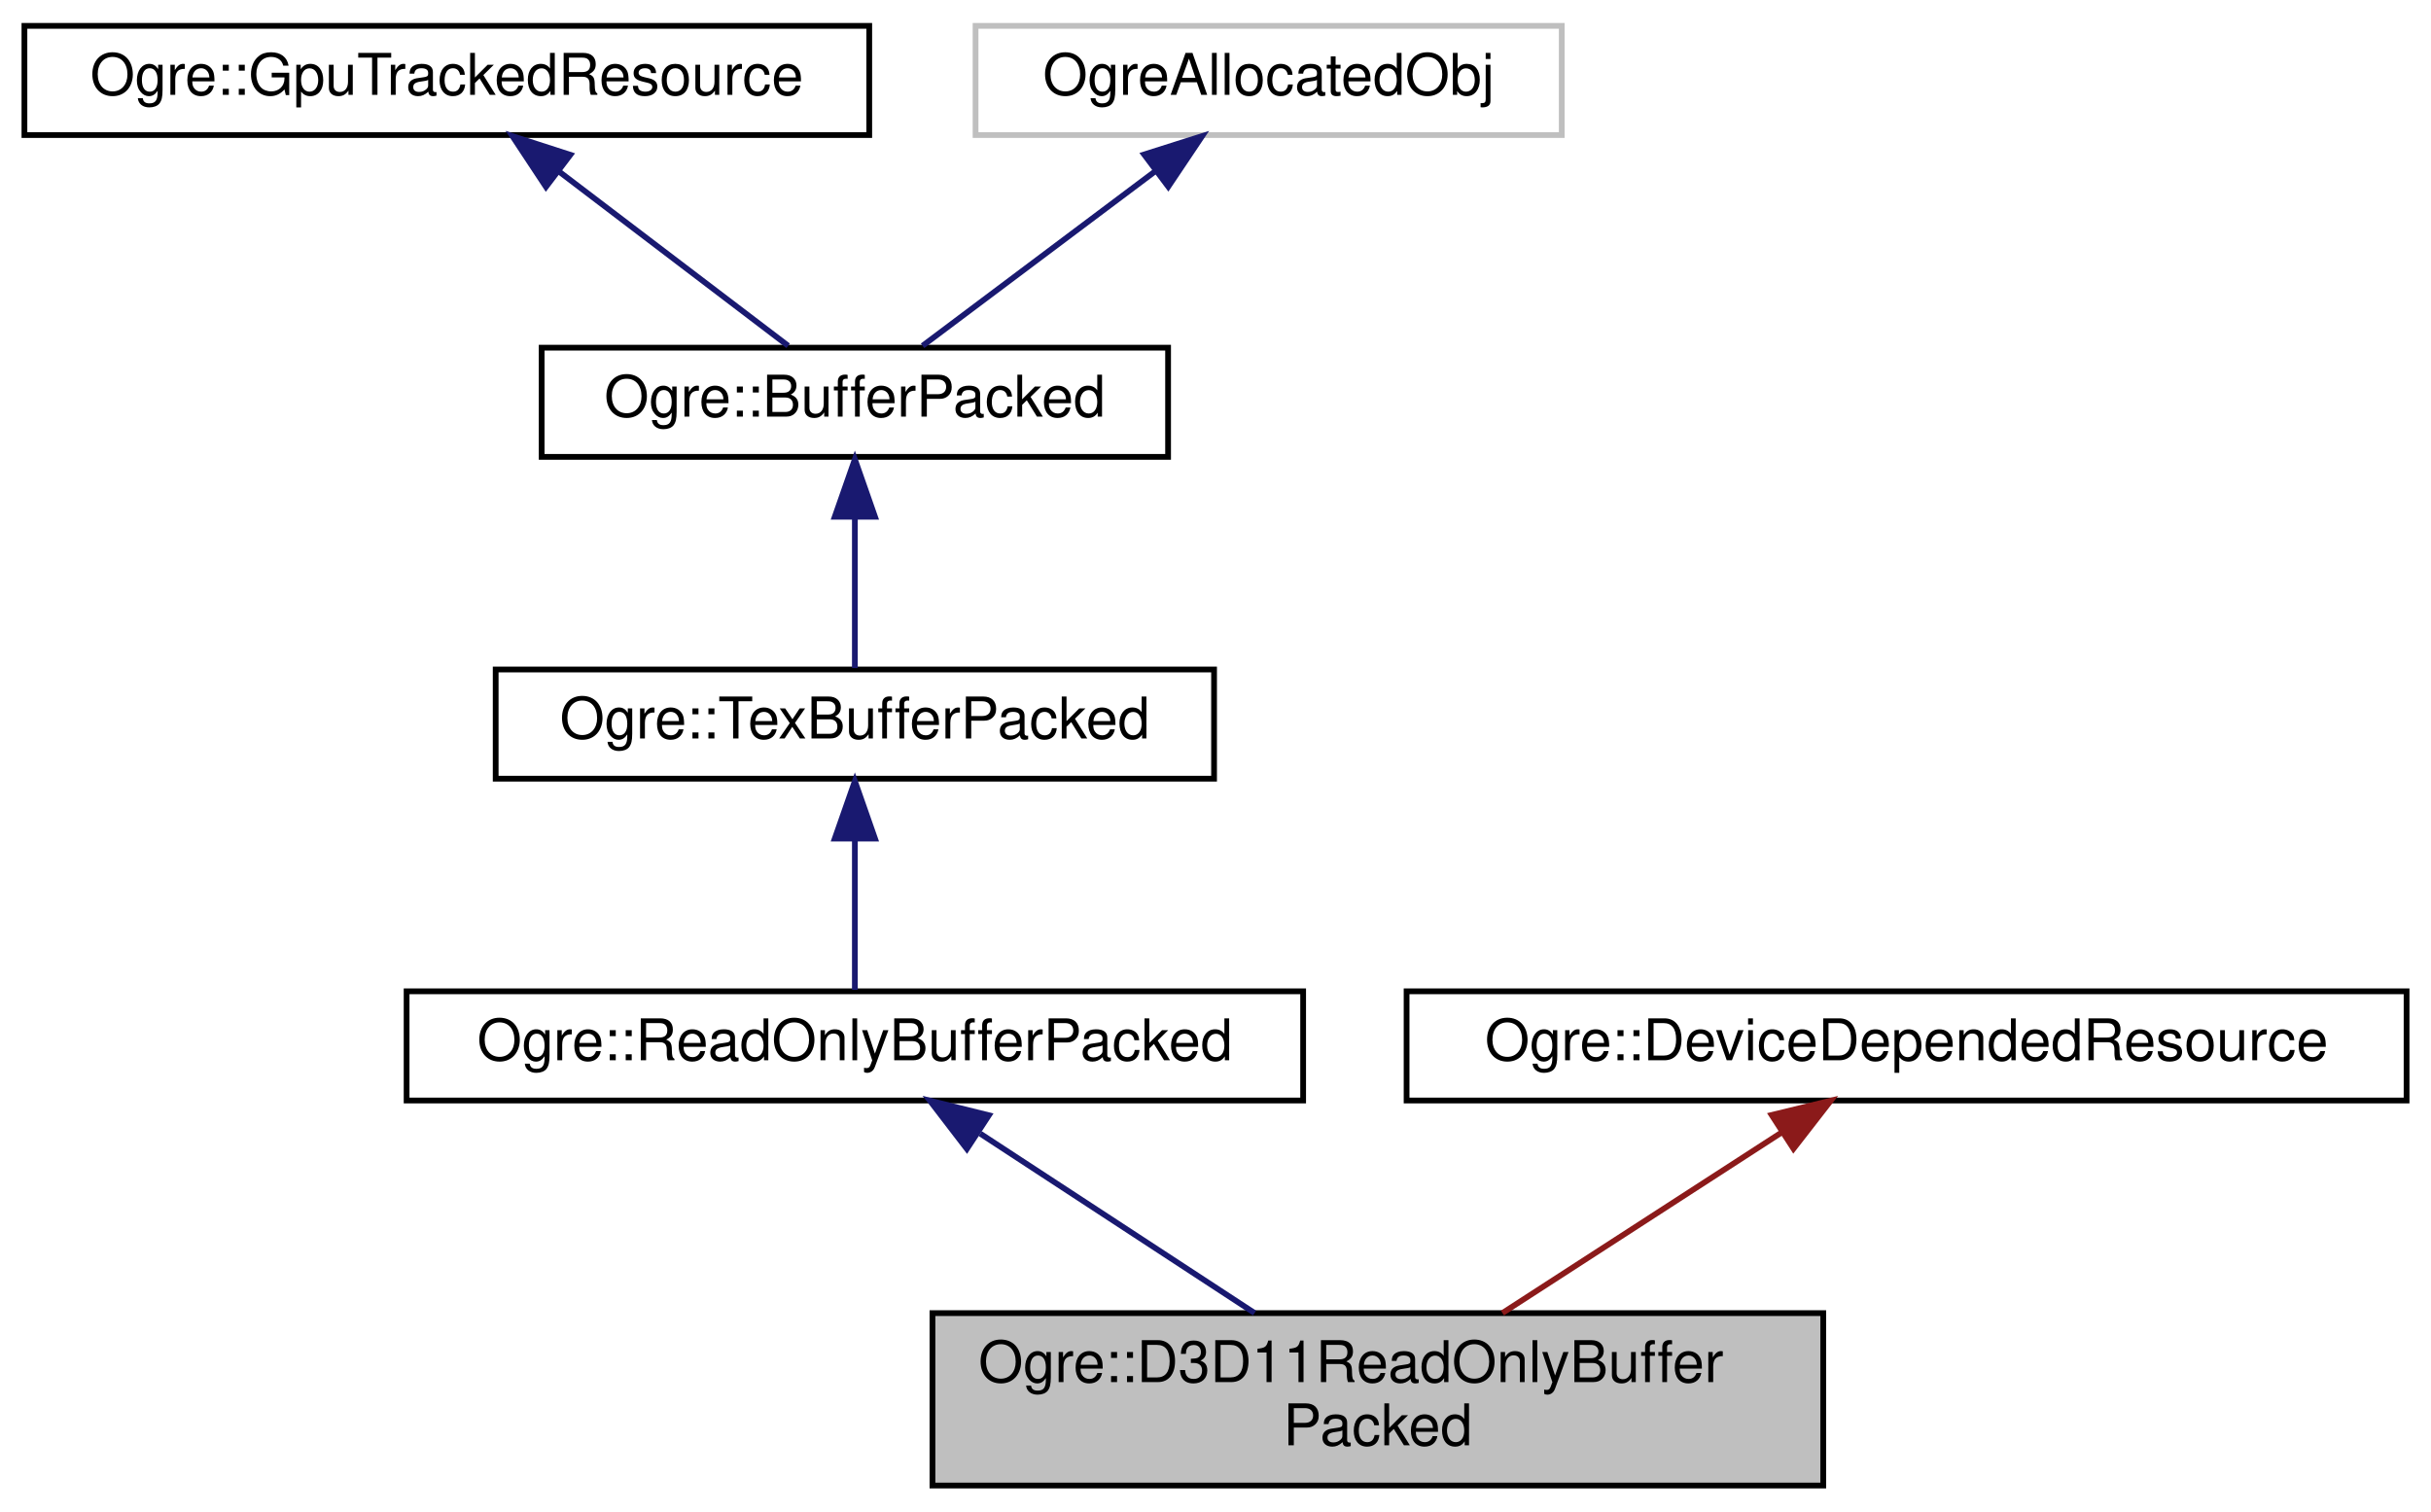
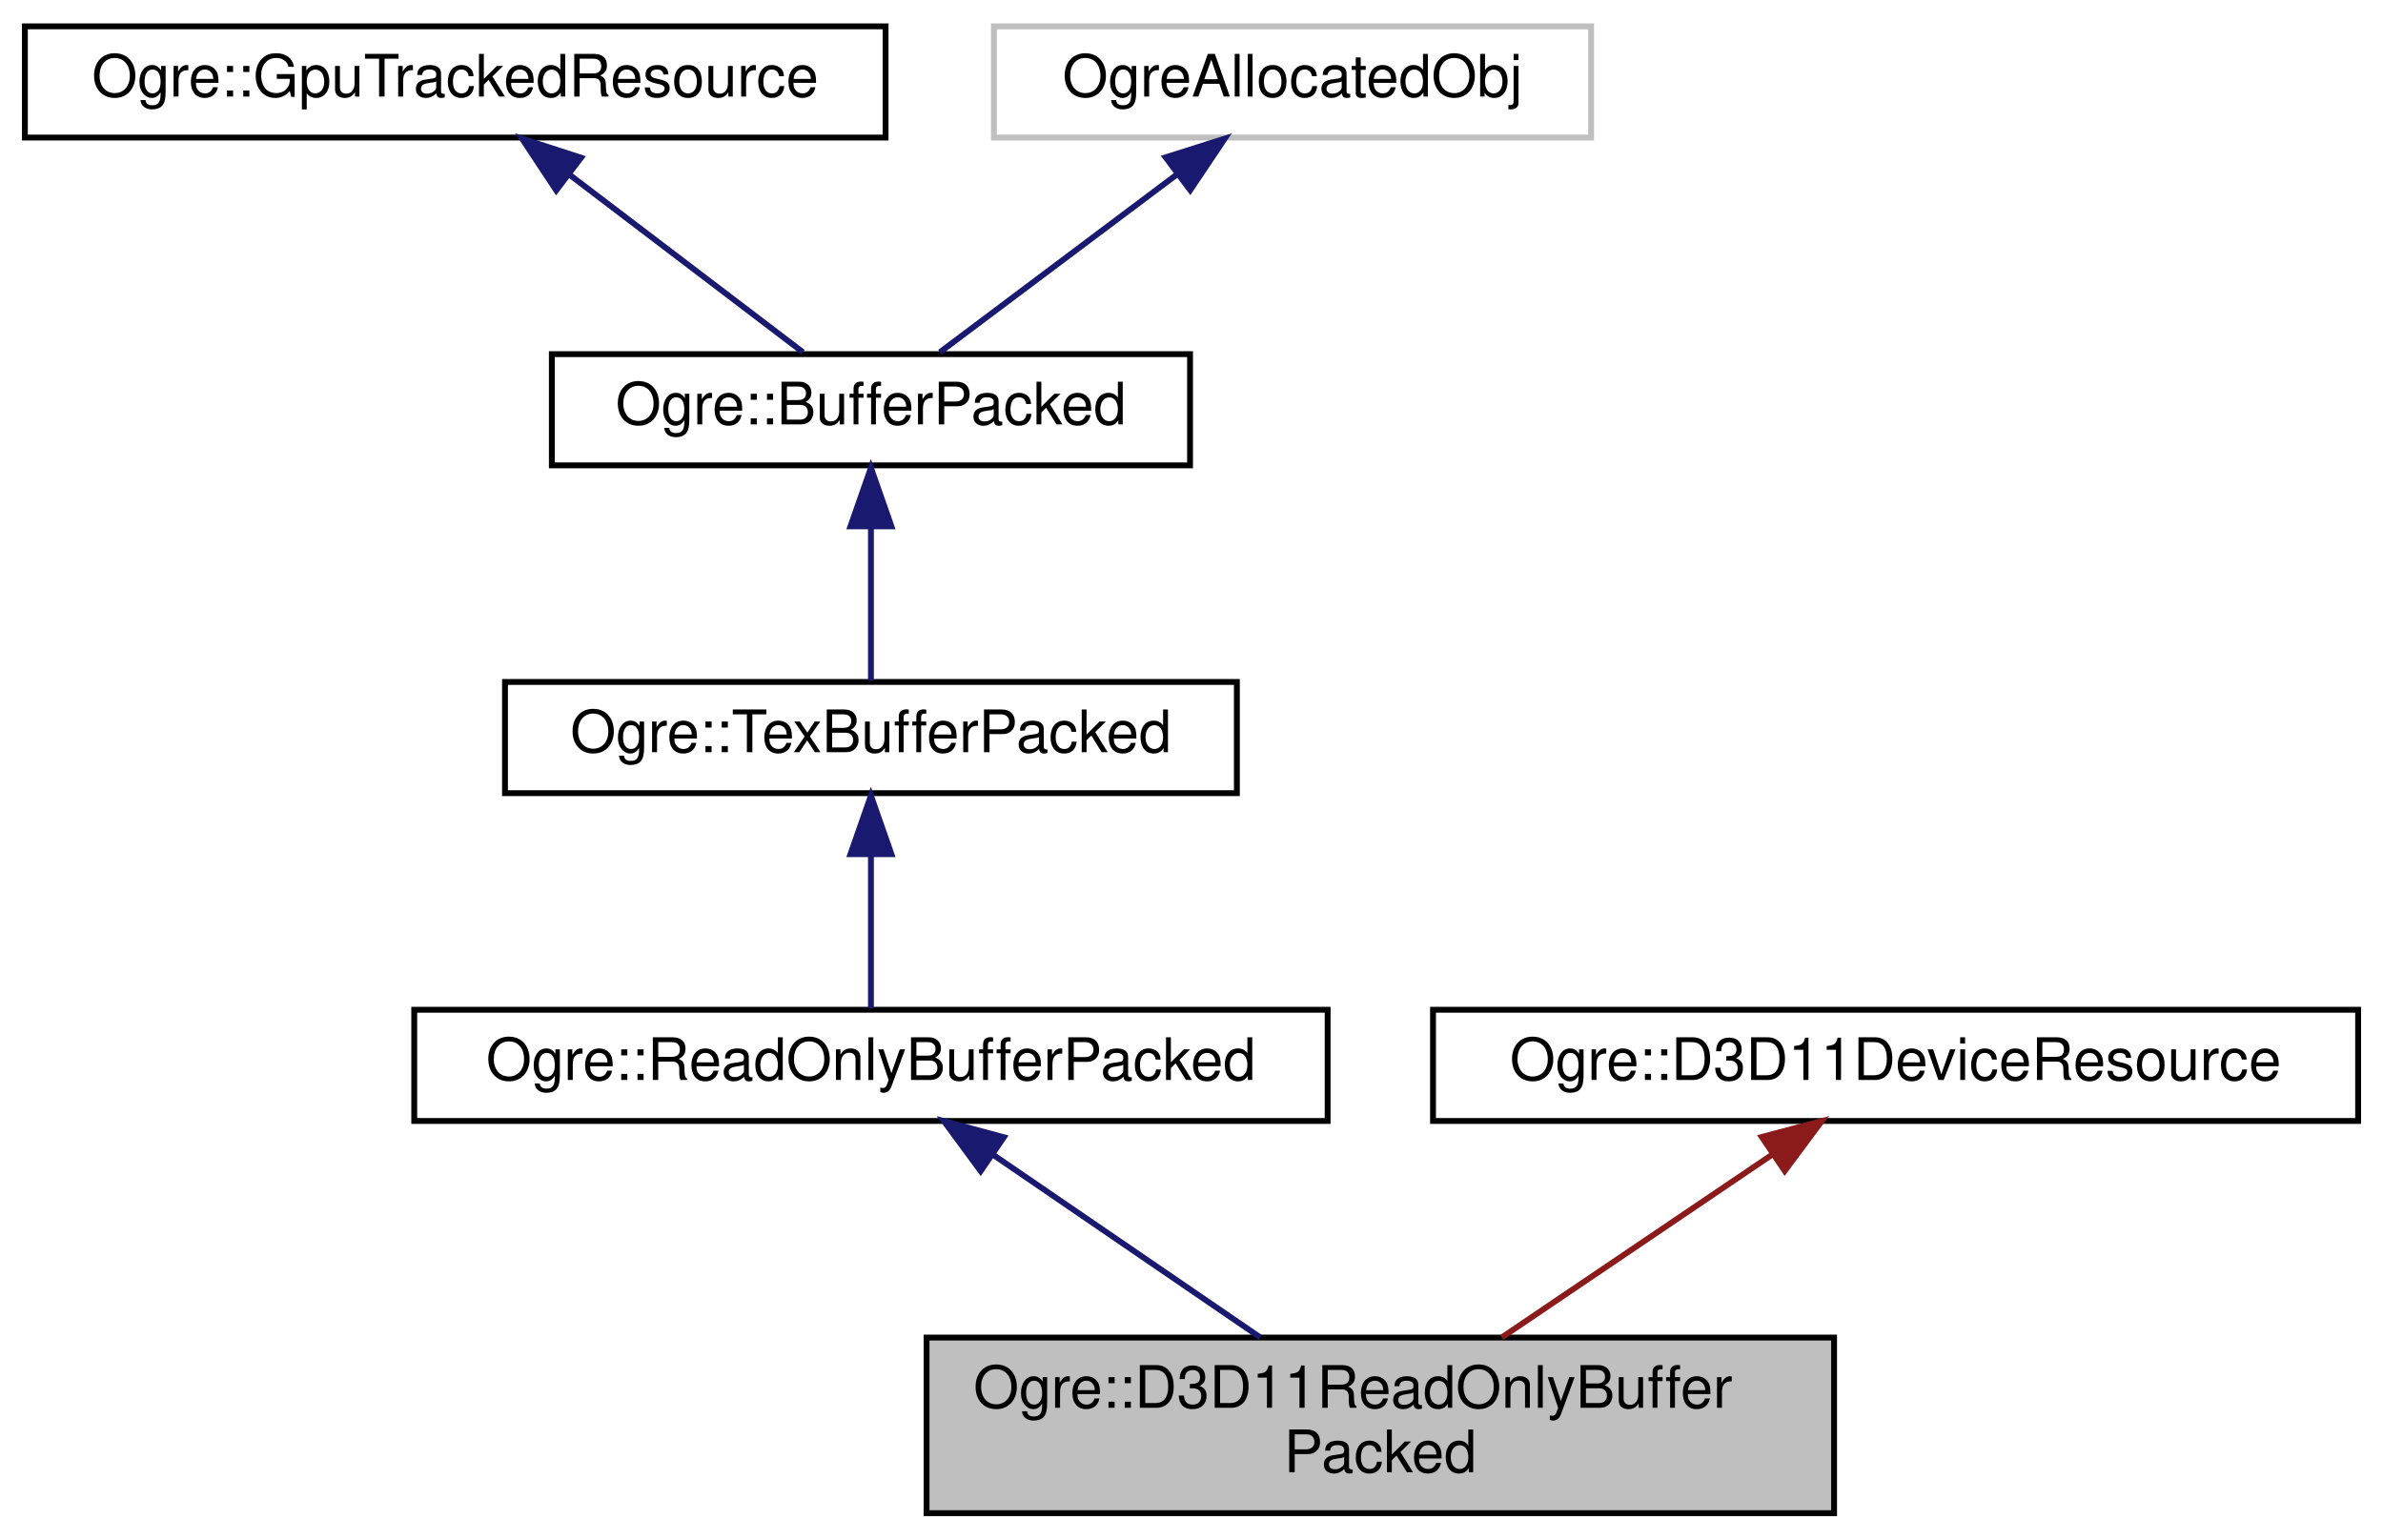
- <svg xmlns="http://www.w3.org/2000/svg" xmlns:xlink="http://www.w3.org/1999/xlink" width="423pt" height="263pt" viewBox="0.00 0.00 422.50 263.00">
+ <svg xmlns="http://www.w3.org/2000/svg" xmlns:xlink="http://www.w3.org/1999/xlink" width="407pt" height="263pt" viewBox="0.00 0.00 406.50 263.00">
  <g id="graph0" class="graph" transform="scale(1 1) rotate(0) translate(4 259)">
    <g id="node1" class="node">
      <g id="a_node1">
        <a xlink:title=" ">
-           <polygon fill="#bfbfbf" stroke="black" points="158,-0.5 158,-30.5 313,-30.5 313,-0.5 158,-0.5" />
-           <text text-anchor="start" x="166" y="-18.5" font-family="Helvetica,sans-Serif" font-size="10.00">Ogre::D3D11ReadOnlyBuffer</text>
-           <text text-anchor="middle" x="235.5" y="-7.5" font-family="Helvetica,sans-Serif" font-size="10.00">Packed</text>
+           <polygon fill="#bfbfbf" stroke="black" points="154,-0.5 154,-30.5 309,-30.5 309,-0.5 154,-0.5" />
+           <text text-anchor="start" x="162" y="-18.5" font-family="Helvetica,sans-Serif" font-size="10.00">Ogre::D3D11ReadOnlyBuffer</text>
+           <text text-anchor="middle" x="231.5" y="-7.5" font-family="Helvetica,sans-Serif" font-size="10.00">Packed</text>
        </a>
      </g>
    </g>
    <g id="node2" class="node">
      <g id="a_node2">
        <a xlink:href="class_ogre_1_1_read_only_buffer_packed.html" target="_top" xlink:title="Represents the best way to access read-only data.">
          <polygon fill="none" stroke="black" points="66.5,-67.5 66.5,-86.5 222.5,-86.5 222.5,-67.5 66.5,-67.5" />
          <text text-anchor="middle" x="144.5" y="-74.5" font-family="Helvetica,sans-Serif" font-size="10.00">Ogre::ReadOnlyBufferPacked</text>
        </a>
      </g>
    </g>
    <g id="edge1" class="edge">
-       <path fill="none" stroke="midnightblue" d="M166.31,-61.74C180.77,-52.28 199.67,-39.93 214.05,-30.52" />
-       <polygon fill="midnightblue" stroke="midnightblue" points="163.99,-59.07 157.54,-67.48 167.82,-64.93 163.99,-59.07" />
+       <path fill="none" stroke="midnightblue" d="M165.35,-61.74C179.18,-52.28 197.24,-39.93 211,-30.52" />
+       <polygon fill="midnightblue" stroke="midnightblue" points="163.24,-58.94 156.96,-67.48 167.2,-64.72 163.24,-58.94" />
    </g>
    <g id="node3" class="node">
      <g id="a_node3">
        <a xlink:href="class_ogre_1_1_tex_buffer_packed.html" target="_top" xlink:title="Represents Texture buffers (also known as tbuffers in D3D11)">
          <polygon fill="none" stroke="black" points="82,-123.5 82,-142.5 207,-142.5 207,-123.5 82,-123.5" />
          <text text-anchor="middle" x="144.5" y="-130.5" font-family="Helvetica,sans-Serif" font-size="10.00">Ogre::TexBufferPacked</text>
        </a>
      </g>
    </g>
    <g id="edge2" class="edge">
      <path fill="none" stroke="midnightblue" d="M144.5,-112.8C144.5,-103.91 144.5,-93.78 144.5,-86.75" />
      <polygon fill="midnightblue" stroke="midnightblue" points="141,-113.08 144.5,-123.08 148,-113.08 141,-113.08" />
    </g>
    <g id="node4" class="node">
      <g id="a_node4">
        <a xlink:href="class_ogre_1_1_buffer_packed.html" target="_top" xlink:title=" ">
          <polygon fill="none" stroke="black" points="90,-179.5 90,-198.5 199,-198.5 199,-179.5 90,-179.5" />
          <text text-anchor="middle" x="144.5" y="-186.5" font-family="Helvetica,sans-Serif" font-size="10.00">Ogre::BufferPacked</text>
        </a>
      </g>
    </g>
    <g id="edge3" class="edge">
      <path fill="none" stroke="midnightblue" d="M144.5,-168.8C144.5,-159.91 144.5,-149.78 144.5,-142.75" />
      <polygon fill="midnightblue" stroke="midnightblue" points="141,-169.08 144.5,-179.08 148,-169.08 141,-169.08" />
    </g>
    <g id="node5" class="node">
      <g id="a_node5">
        <a xlink:href="struct_ogre_1_1_gpu_tracked_resource.html" target="_top" xlink:title=" ">
          <polygon fill="none" stroke="black" points="0,-235.5 0,-254.5 147,-254.5 147,-235.5 0,-235.5" />
          <text text-anchor="middle" x="73.5" y="-242.5" font-family="Helvetica,sans-Serif" font-size="10.00">Ogre::GpuTrackedResource</text>
        </a>
      </g>
    </g>
    <g id="edge4" class="edge">
      <path fill="none" stroke="midnightblue" d="M93.09,-229.1C105.87,-219.38 122.11,-207.03 132.89,-198.83" />
      <polygon fill="midnightblue" stroke="midnightblue" points="90.75,-226.48 84.91,-235.32 94.99,-232.06 90.75,-226.48" />
    </g>
    <g id="node6" class="node">
      <g id="a_node6">
        <a xlink:title=" ">
          <polygon fill="none" stroke="#bfbfbf" points="165.5,-235.5 165.5,-254.5 267.5,-254.5 267.5,-235.5 165.5,-235.5" />
          <text text-anchor="middle" x="216.5" y="-242.5" font-family="Helvetica,sans-Serif" font-size="10.00">OgreAllocatedObj</text>
        </a>
      </g>
    </g>
    <g id="edge5" class="edge">
      <path fill="none" stroke="midnightblue" d="M196.63,-229.1C183.68,-219.38 167.2,-207.03 156.28,-198.83" />
      <polygon fill="midnightblue" stroke="midnightblue" points="194.83,-232.12 204.93,-235.32 199.03,-226.52 194.83,-232.12" />
    </g>
    <g id="node7" class="node">
      <g id="a_node7">
-         <a xlink:href="class_ogre_1_1_device_depended_resource.html" target="_top" xlink:title="Represents a GPU device depended resource.">
-           <polygon fill="none" stroke="black" points="240.5,-67.5 240.5,-86.5 414.5,-86.5 414.5,-67.5 240.5,-67.5" />
-           <text text-anchor="middle" x="327.5" y="-74.5" font-family="Helvetica,sans-Serif" font-size="10.00">Ogre::DeviceDependedResource</text>
+         <a xlink:href="class_ogre_1_1_d3_d11_device_resource.html" target="_top" xlink:title="Represents a Direct3D rendering resource.">
+           <polygon fill="none" stroke="black" points="240.5,-67.5 240.5,-86.5 398.5,-86.5 398.5,-67.5 240.5,-67.5" />
+           <text text-anchor="middle" x="319.5" y="-74.5" font-family="Helvetica,sans-Serif" font-size="10.00">Ogre::D3D11DeviceResource</text>
        </a>
      </g>
    </g>
    <g id="edge6" class="edge">
-       <path fill="none" stroke="#8b1a1a" d="M305.87,-62.01C291.19,-52.52 271.87,-40.02 257.18,-30.52" />
-       <polygon fill="#8b1a1a" stroke="#8b1a1a" points="304.02,-64.98 314.32,-67.48 307.82,-59.11 304.02,-64.98" />
+       <path fill="none" stroke="#8b1a1a" d="M298.41,-61.74C284.42,-52.28 266.15,-39.93 252.24,-30.52" />
+       <polygon fill="#8b1a1a" stroke="#8b1a1a" points="296.65,-64.77 306.89,-67.48 300.57,-58.97 296.65,-64.77" />
    </g>
  </g>
</svg>
